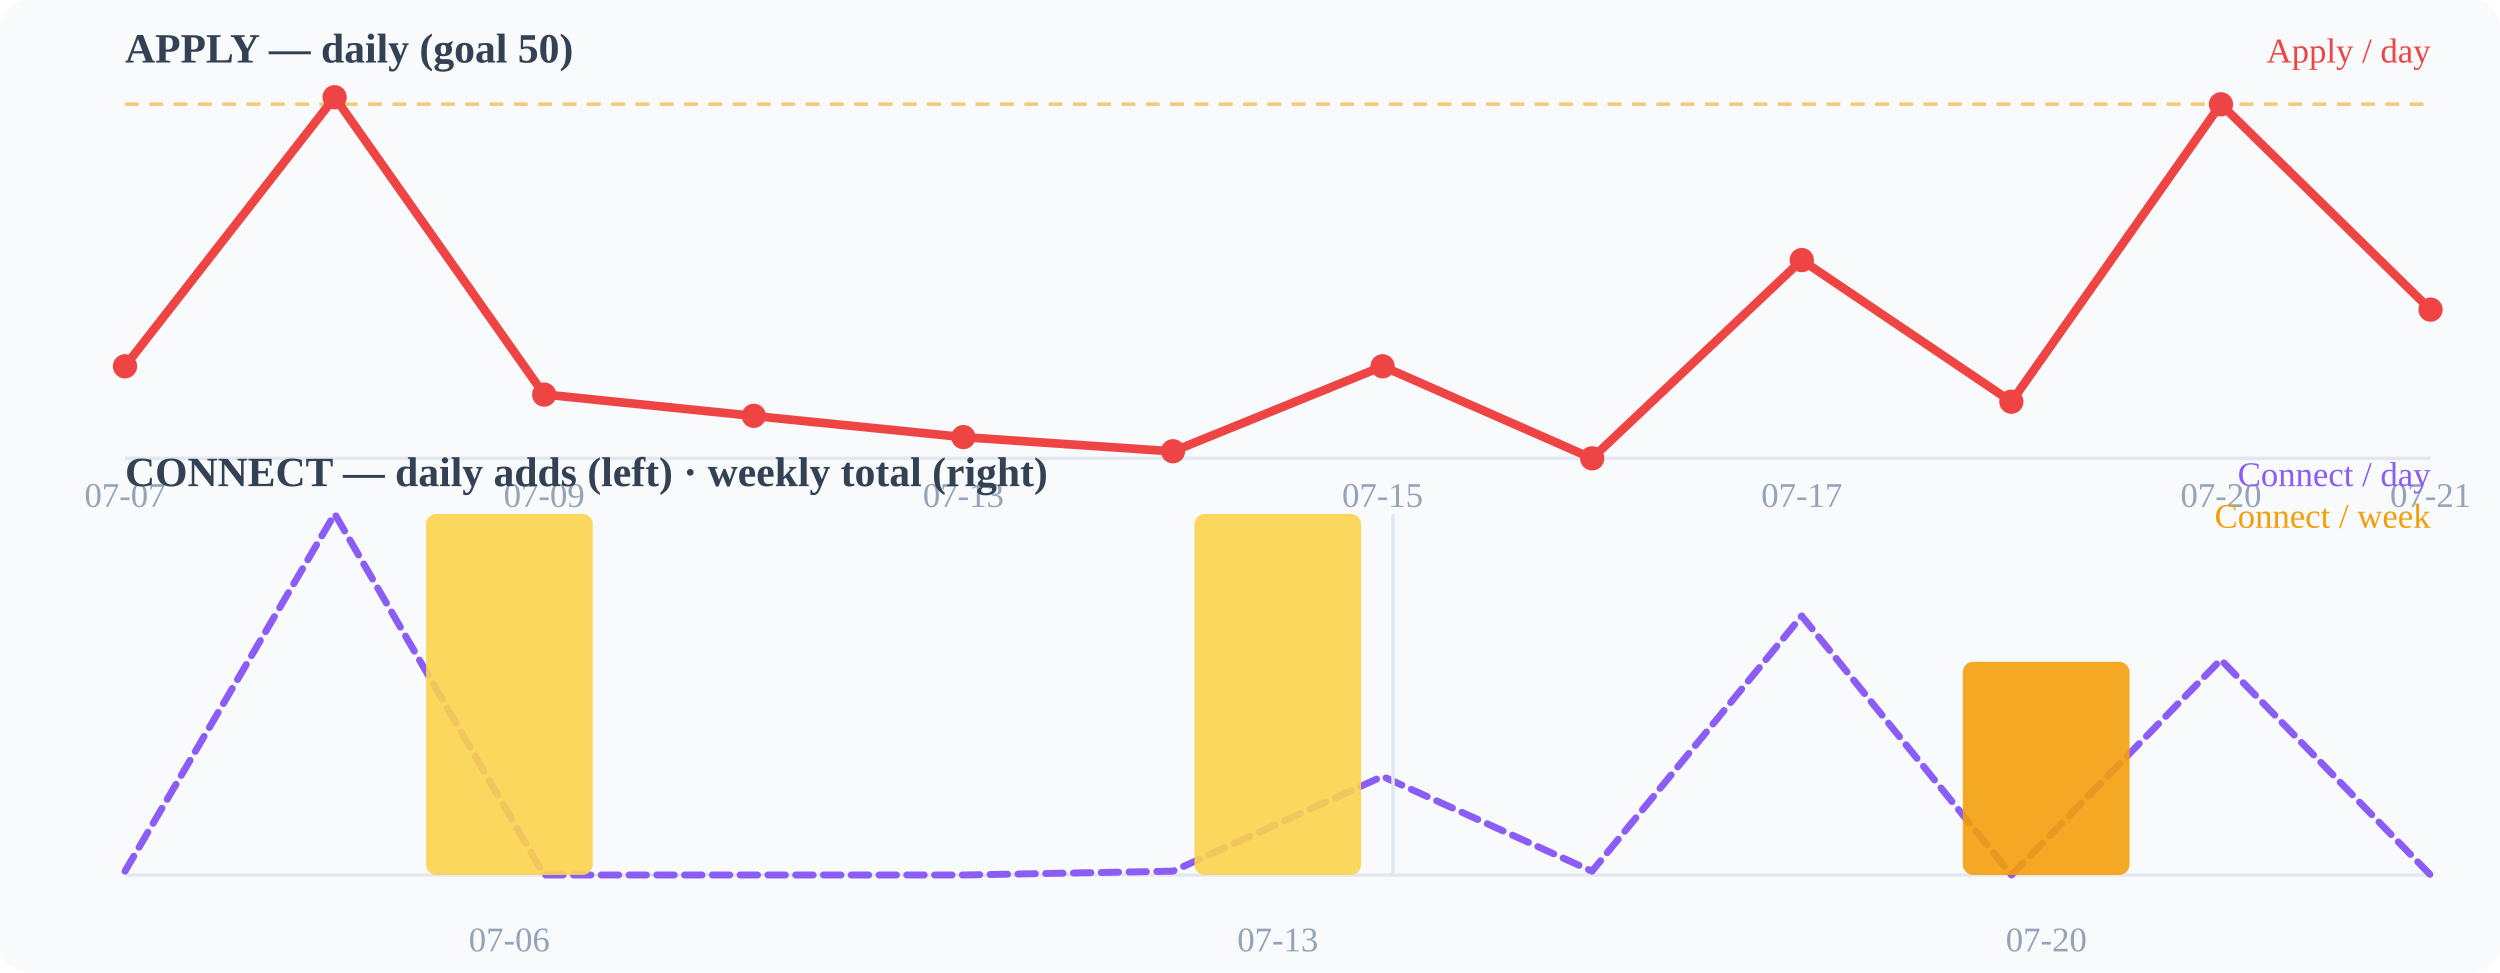
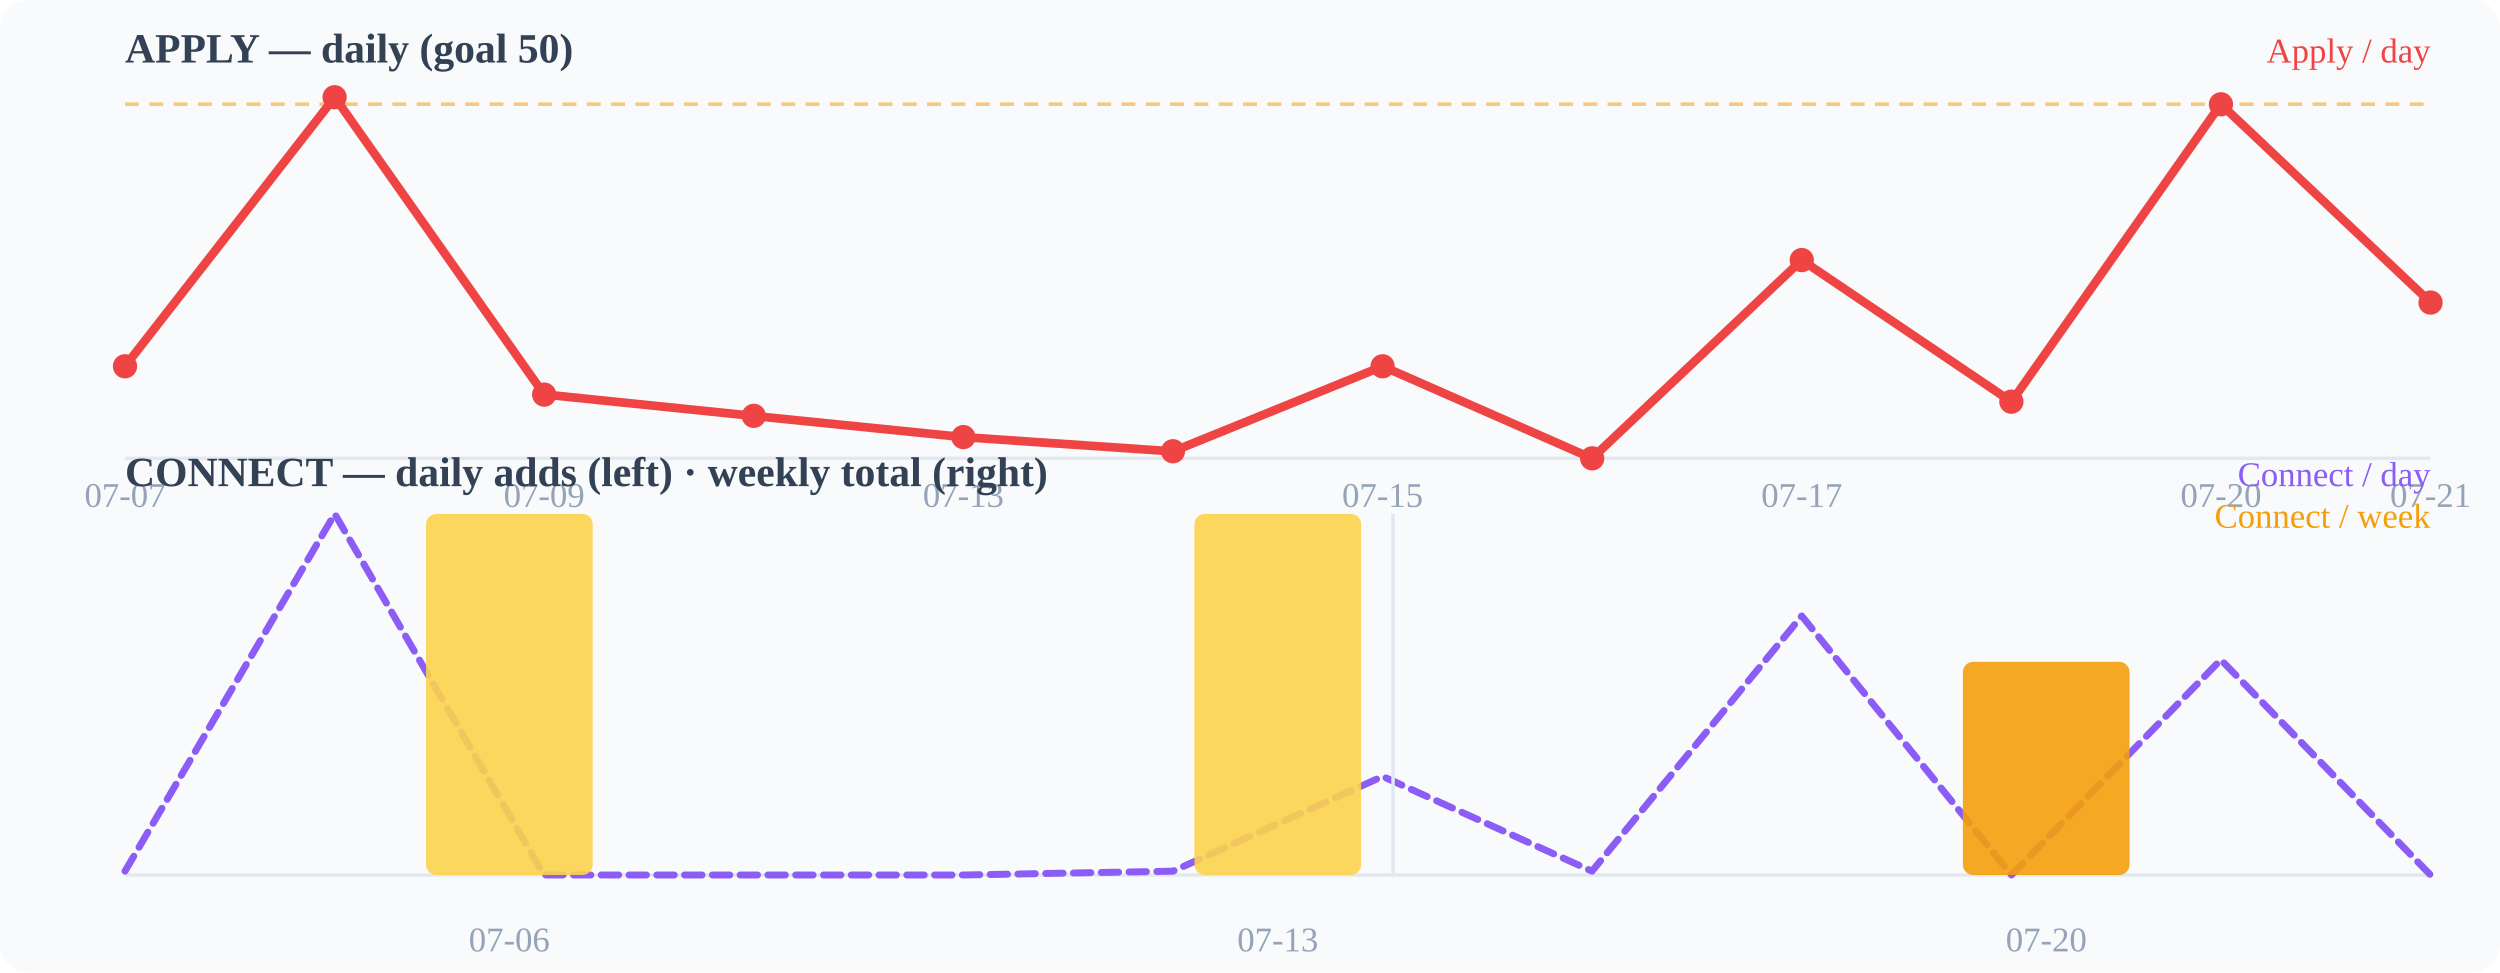
<svg xmlns="http://www.w3.org/2000/svg" width="720" height="280" viewBox="0 0 720 280">
  <rect width="720" height="280" fill="#f8fafc" rx="8" />
  <text x="36" y="18" font-size="12" font-weight="600" fill="#334155">APPLY — daily (goal 50)</text>
  <line x1="36" y1="132" x2="700" y2="132" stroke="#e2e8f0" stroke-width="1" />
  <line x1="36" y1="30.0" x2="700" y2="30.0" stroke="#f59e0b" stroke-width="1" stroke-dasharray="4 3" opacity="0.55" />
-   <polyline points="36.0,105.5 96.4,28.0 156.7,113.6 217.1,119.8 277.5,125.9 337.8,130.0 398.2,105.5 458.5,132.0 518.9,74.9 579.3,115.7 639.6,30.0 700.0,89.2" fill="none" stroke="#ef4444" stroke-width="2.5" stroke-linecap="round" stroke-linejoin="round" />
+   <polyline points="36.0,105.5 96.4,28.0 156.7,113.6 217.1,119.8 277.5,125.9 337.8,130.0 398.2,105.5 458.5,132.0 518.9,74.9 579.3,115.7 639.6,30.0 700.0,87.1" fill="none" stroke="#ef4444" stroke-width="2.5" stroke-linecap="round" stroke-linejoin="round" />
  <circle cx="36" cy="105.49" r="3.5" fill="#ef4444" />
  <circle cx="96.364" cy="28" r="3.5" fill="#ef4444" />
  <circle cx="156.727" cy="113.647" r="3.5" fill="#ef4444" />
  <circle cx="217.091" cy="119.765" r="3.5" fill="#ef4444" />
  <circle cx="277.455" cy="125.882" r="3.5" fill="#ef4444" />
  <circle cx="337.818" cy="129.961" r="3.5" fill="#ef4444" />
  <circle cx="398.182" cy="105.49" r="3.5" fill="#ef4444" />
  <circle cx="458.545" cy="132" r="3.5" fill="#ef4444" />
  <circle cx="518.909" cy="74.902" r="3.5" fill="#ef4444" />
  <circle cx="579.273" cy="115.686" r="3.5" fill="#ef4444" />
  <circle cx="639.636" cy="30.039" r="3.5" fill="#ef4444" />
-   <circle cx="700" cy="89.176" r="3.5" fill="#ef4444" />
+   <circle cx="700" cy="87.137" r="3.5" fill="#ef4444" />
  <text x="36" y="146" font-size="10" fill="#94a3b8" text-anchor="middle">07-07</text>
  <text x="156.727" y="146" font-size="10" fill="#94a3b8" text-anchor="middle">07-09</text>
  <text x="277.455" y="146" font-size="10" fill="#94a3b8" text-anchor="middle">07-13</text>
  <text x="398.182" y="146" font-size="10" fill="#94a3b8" text-anchor="middle">07-15</text>
  <text x="518.909" y="146" font-size="10" fill="#94a3b8" text-anchor="middle">07-17</text>
  <text x="639.636" y="146" font-size="10" fill="#94a3b8" text-anchor="middle">07-20</text>
  <text x="700" y="146" font-size="10" fill="#94a3b8" text-anchor="middle">07-21</text>
  <text x="36" y="140" font-size="12" font-weight="600" fill="#334155">CONNECT — daily adds (left) · weekly total (right)</text>
  <line x1="36" y1="252" x2="700" y2="252" stroke="#e2e8f0" stroke-width="1" />
  <polyline points="36.0,250.9 96.4,148.0 156.7,252.0 217.1,252.0 277.5,252.0 337.8,250.9 398.2,223.6 458.5,250.9 518.9,177.4 579.3,252.0 639.6,190.0 700.0,252.0" fill="none" stroke="#8b5cf6" stroke-width="2" stroke-linecap="round" stroke-linejoin="round" stroke-dasharray="5 3" />
  <rect x="122.7" y="148.0" width="48" height="104.0" rx="3" fill="#fcd34d" opacity="0.9" />
  <rect x="344.0" y="148.0" width="48" height="104.0" rx="3" fill="#fcd34d" opacity="0.9" />
  <rect x="565.3" y="190.6" width="48" height="61.4" rx="3" fill="#f59e0b" opacity="0.9" />
  <line x1="401.2" y1="148" x2="401.2" y2="252" stroke="#e2e8f0" stroke-width="1" />
  <text x="146.667" y="274" font-size="10" fill="#94a3b8" text-anchor="middle">07-06</text>
  <text x="368" y="274" font-size="10" fill="#94a3b8" text-anchor="middle">07-13</text>
  <text x="589.333" y="274" font-size="10" fill="#94a3b8" text-anchor="middle">07-20</text>
  <text x="700" y="18" font-size="10" fill="#ef4444" text-anchor="end">Apply / day</text>
  <text x="700" y="140" font-size="10" fill="#8b5cf6" text-anchor="end">Connect / day</text>
  <text x="700" y="152" font-size="10" fill="#f59e0b" text-anchor="end">Connect / week</text>
</svg>
